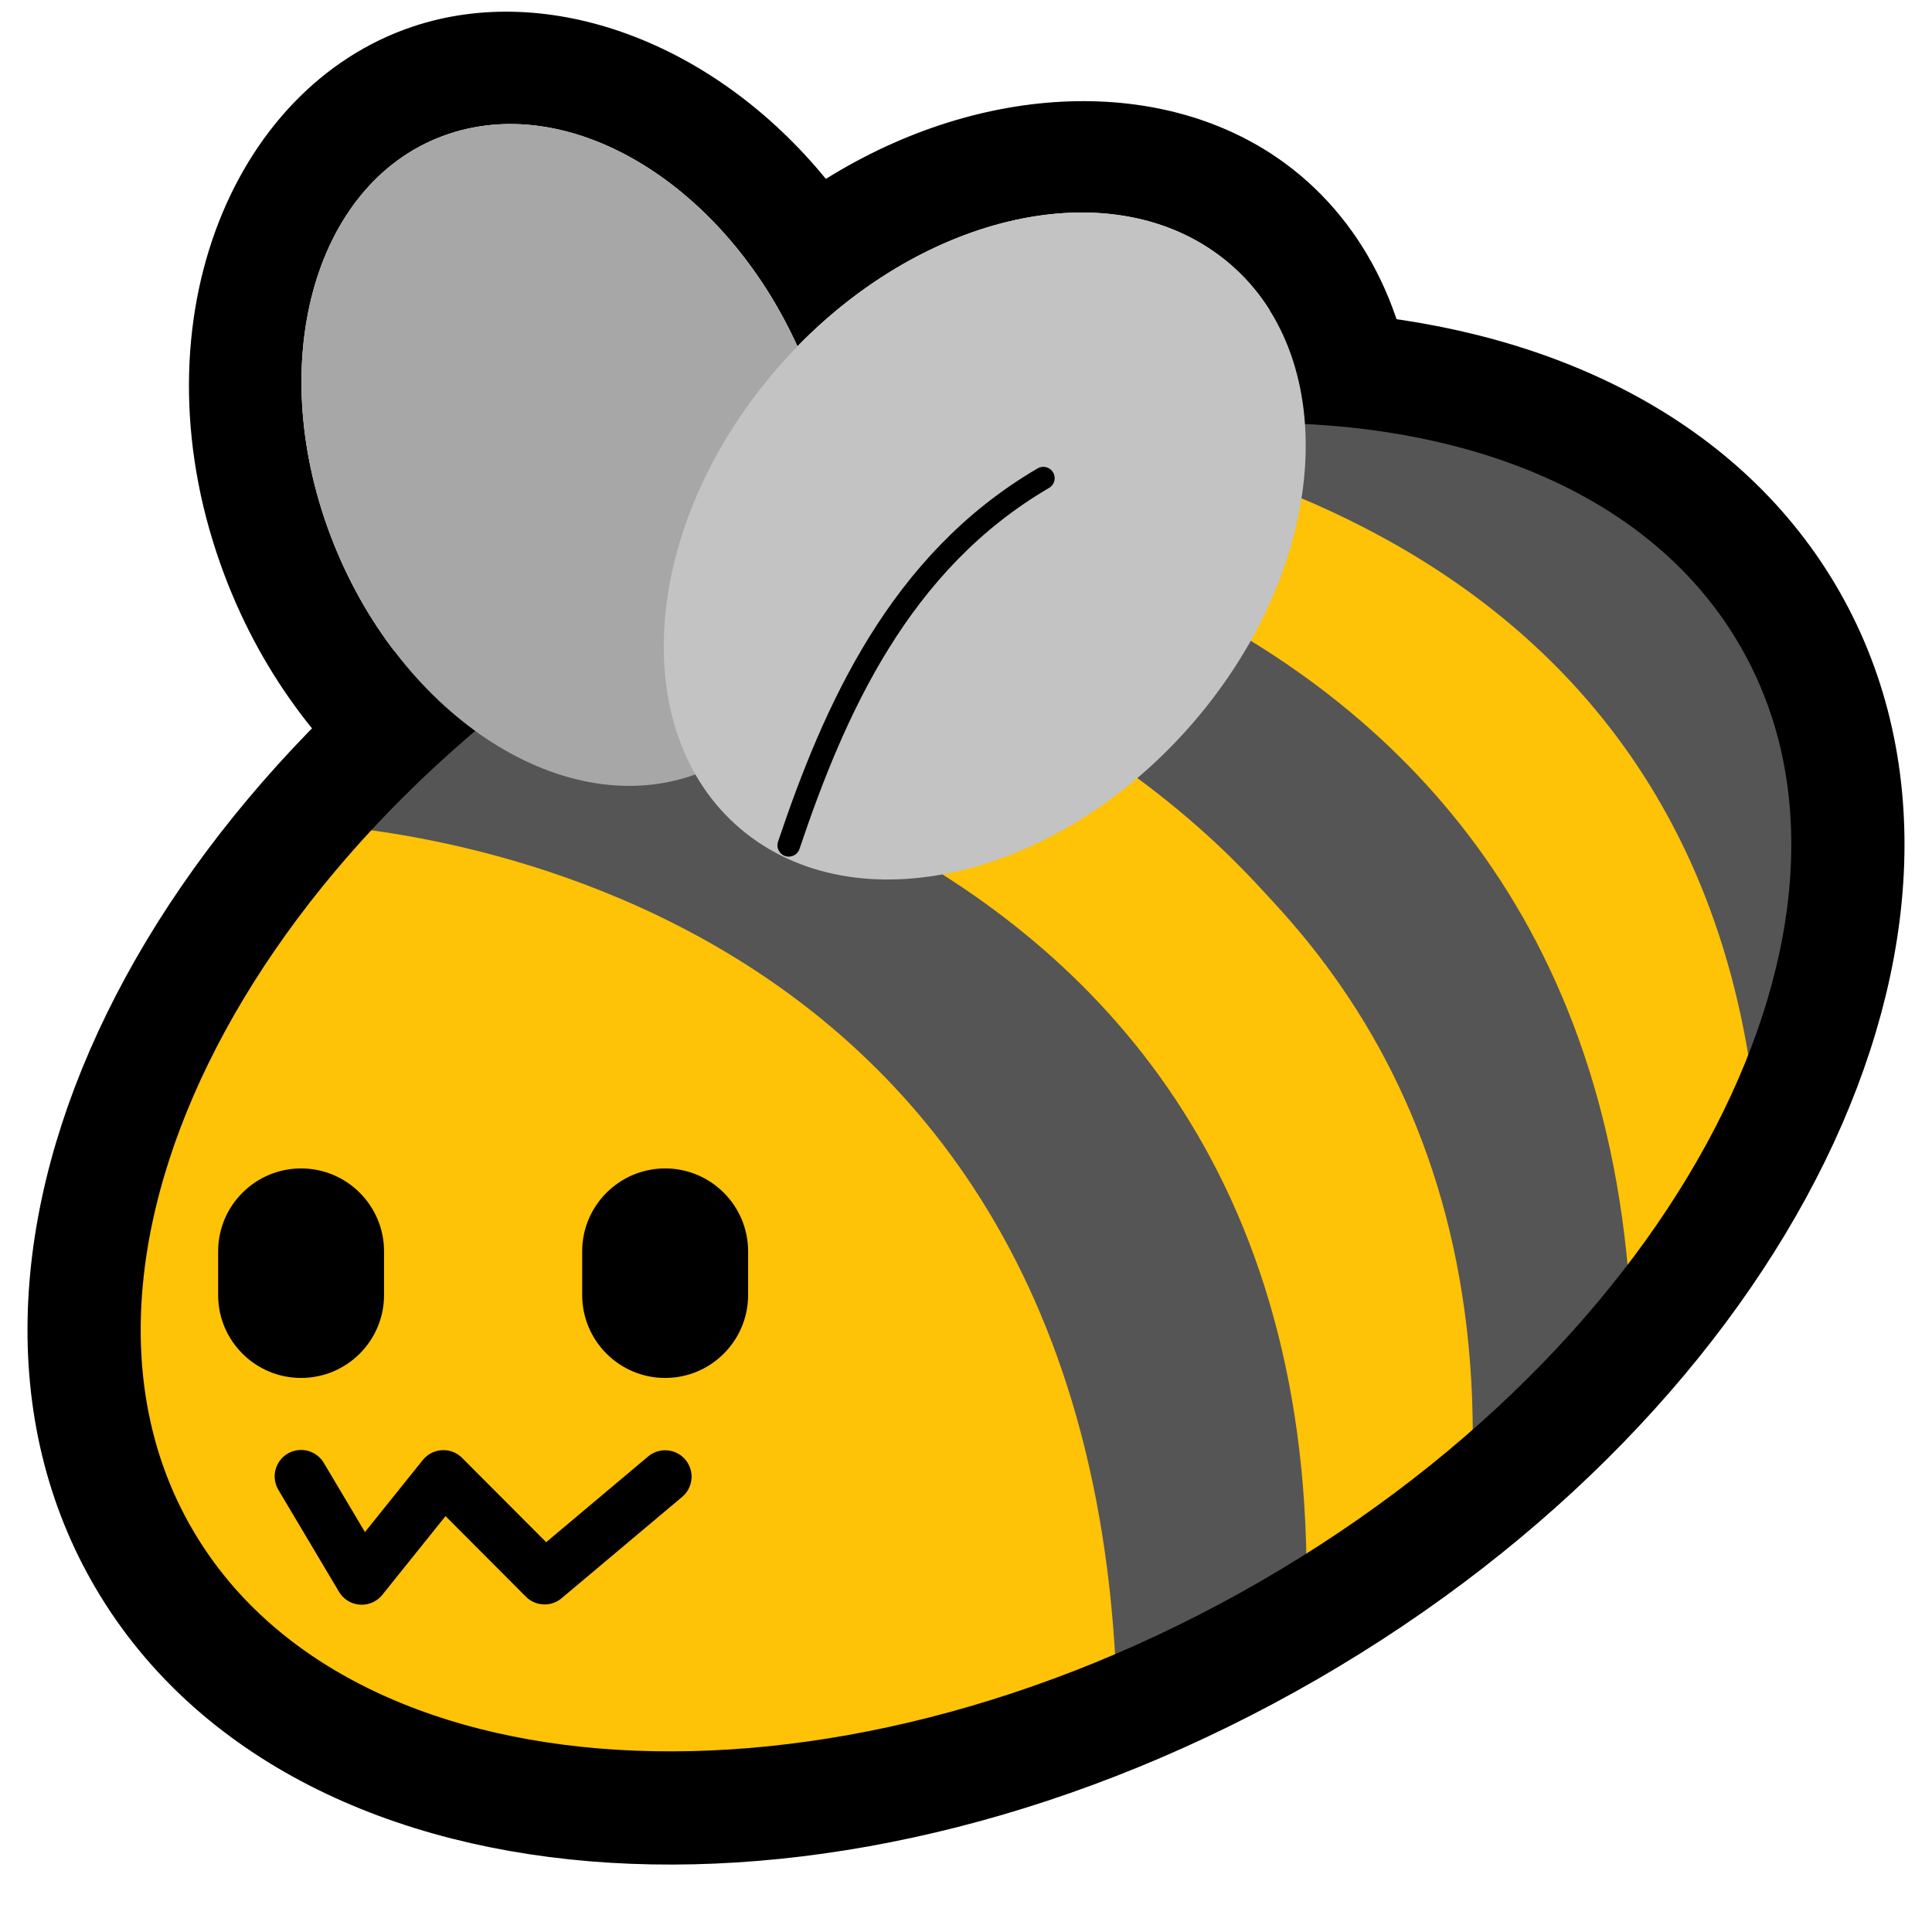
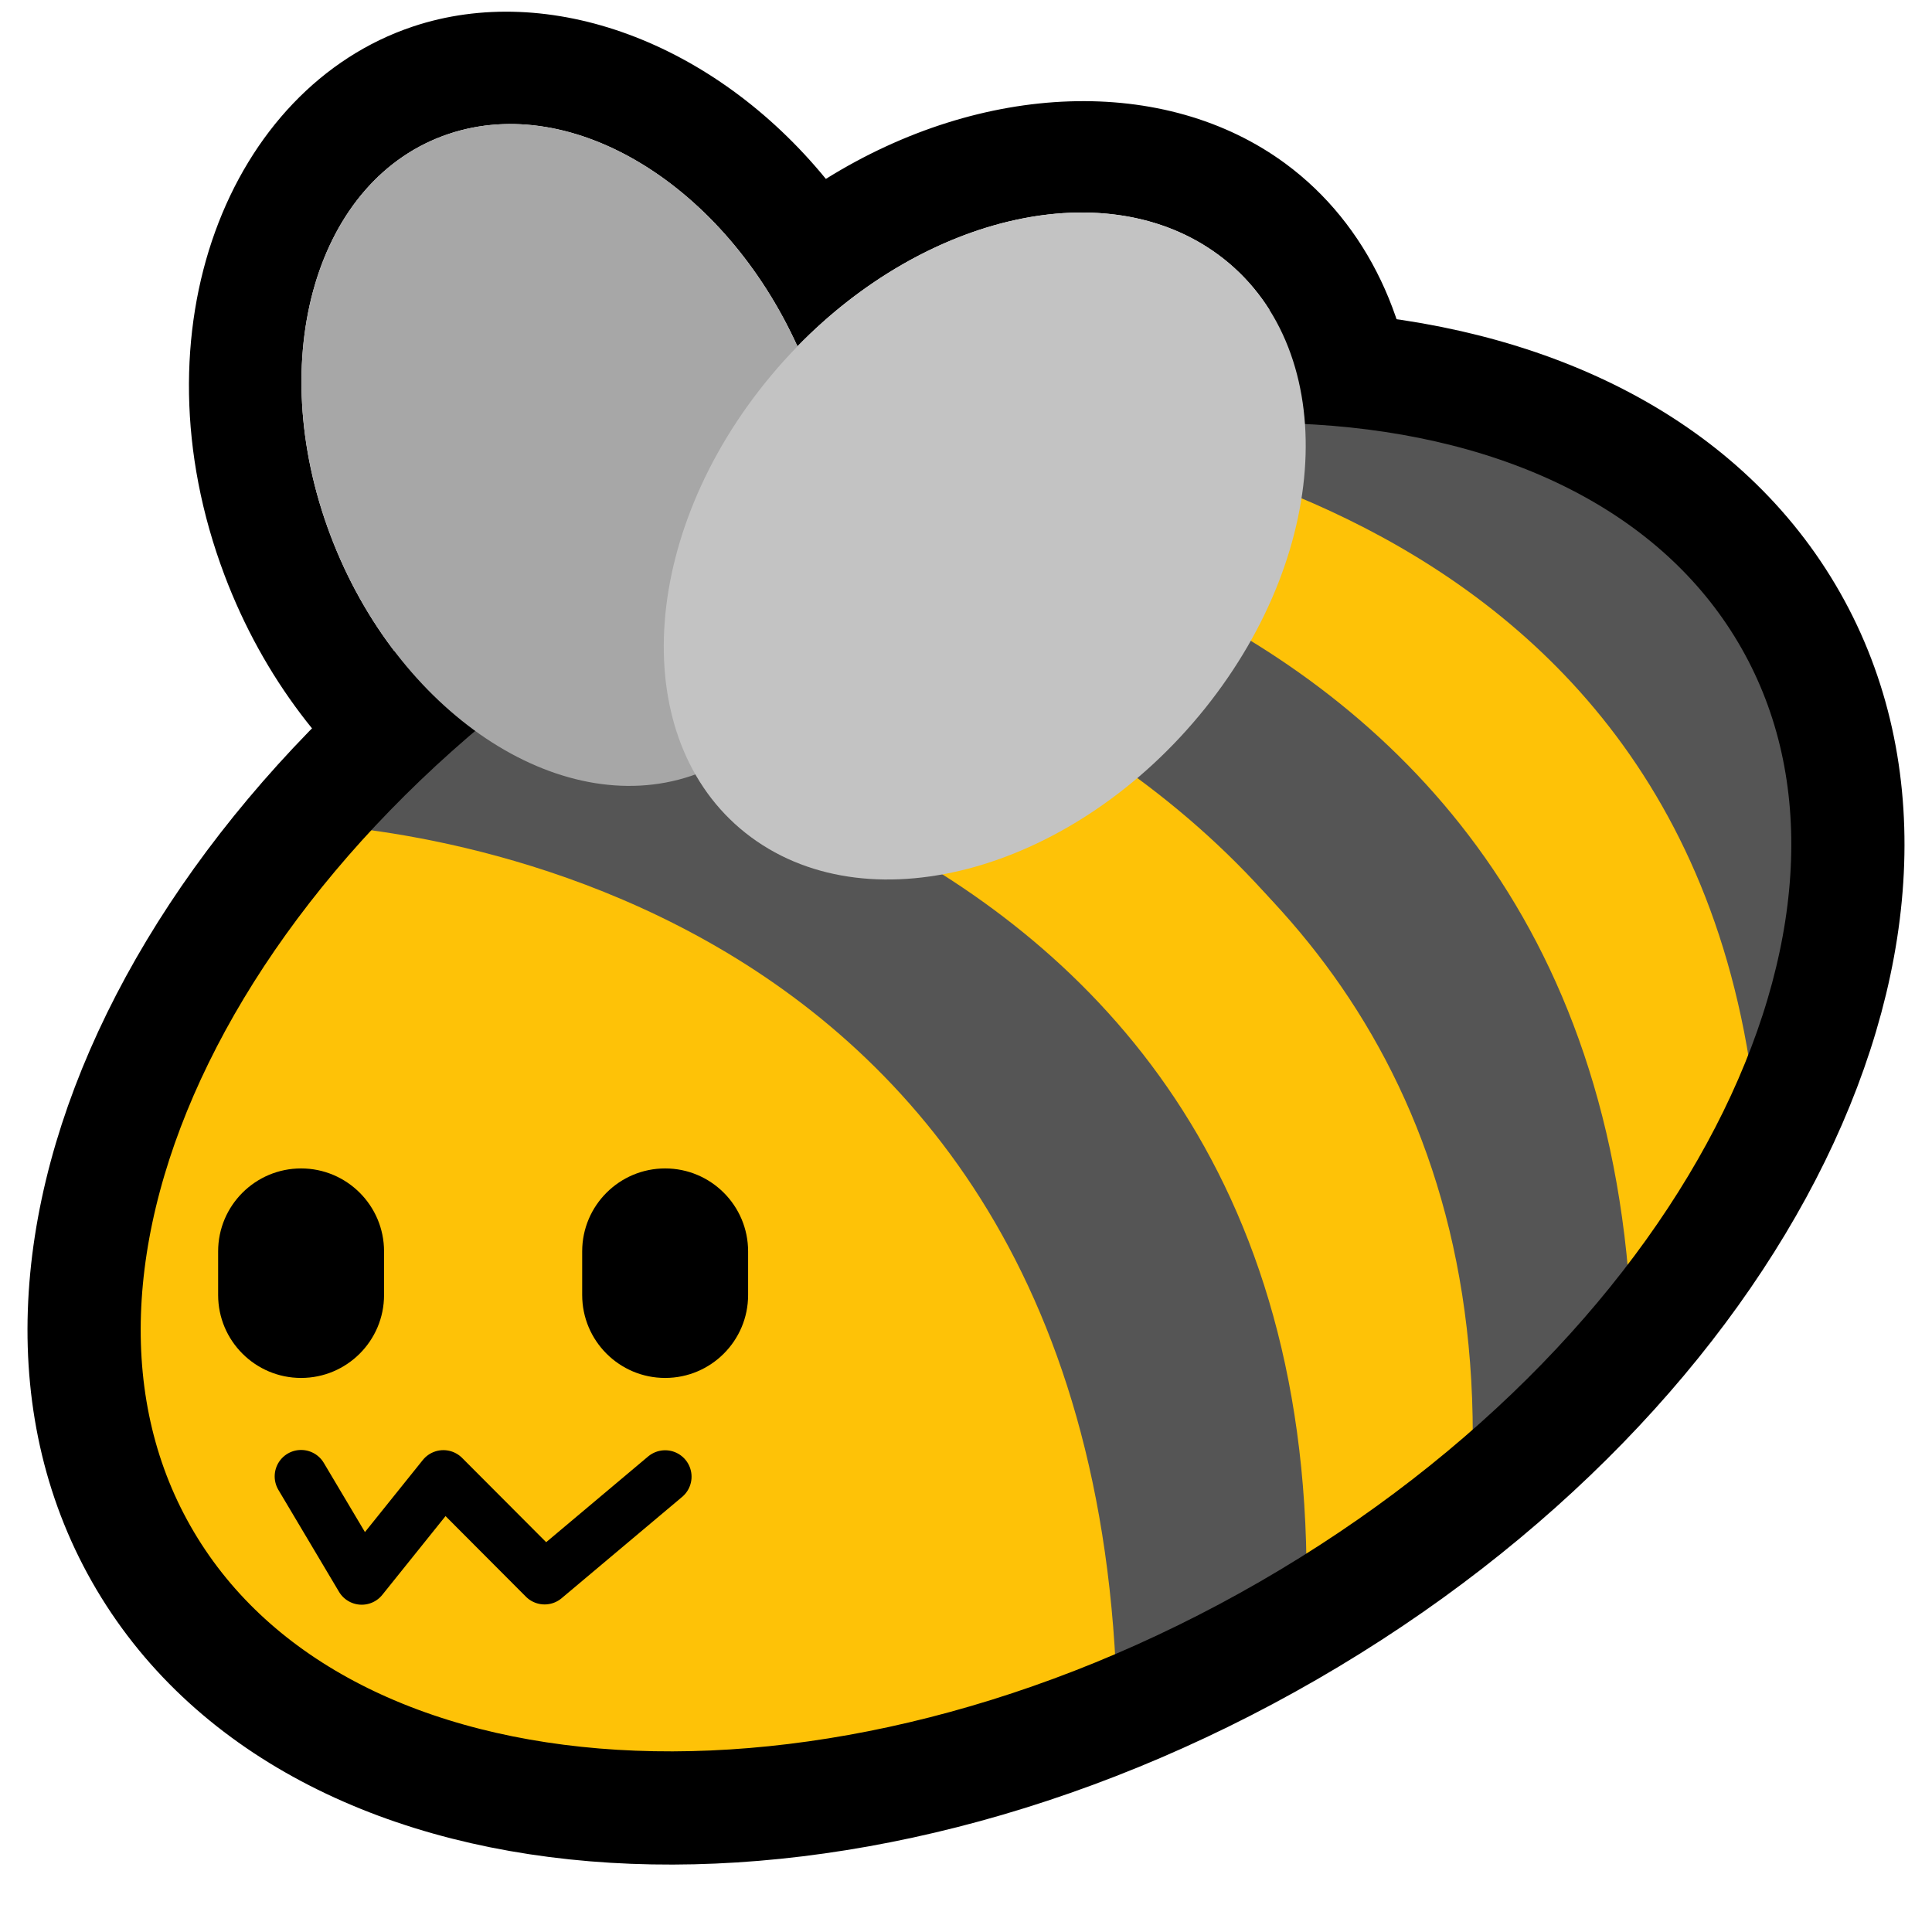
<svg xmlns="http://www.w3.org/2000/svg" width="100%" height="100%" viewBox="0 0 256 256" version="1.1" xml:space="preserve" style="fill-rule:evenodd;clip-rule:evenodd;stroke-linecap:round;stroke-linejoin:round;stroke-miterlimit:1.5;">
  <rect id="blobbee" x="0" y="0" width="256" height="256" style="fill:none;" />
  <path id="Wings-outline" d="M85.911,118.96C64.22,119.951 40.081,103.608 29.74,76.187C17.462,43.633 30.423,11.638 54.705,3.519C72.712,-2.502 94.597,5.565 109.433,23.705C130.196,10.768 154.388,9.924 170.338,21.686C192.186,37.798 194.54,74.364 171.369,103.256C148.655,131.579 112.048,138.809 90.631,123.014C88.938,121.766 87.365,120.412 85.911,118.96ZM92.141,102.617C93.99,105.847 96.453,108.67 99.534,110.942C115.64,122.82 142.585,115.171 159.667,93.871C176.749,72.572 177.541,45.636 161.435,33.758C146.642,22.849 122.705,28.412 105.665,45.894C96.041,24.687 76.012,12.211 59.461,17.745C41.949,23.6 34.92,47.416 43.775,70.894C52.629,94.372 74.036,108.68 91.548,102.824C91.747,102.758 91.945,102.689 92.141,102.617Z" />
  <path id="Body" d="M85.271,72.055C145.288,37.404 213.16,41.534 236.743,81.272C260.326,121.009 230.747,181.404 170.729,216.054C110.712,250.705 42.84,246.576 19.257,206.838C-4.326,167.1 25.253,106.706 85.271,72.055Z" style="fill:rgb(254,194,7);" />
  <g id="Stripes">
    <path d="M130.484,58.678C129.182,59.714 224.237,55.348 233.164,152.161C280.7,24.744 130.957,49.08 130.484,58.678Z" style="fill:rgb(85,85,85);" />
    <path d="M233.164,153.168C227.465,59.753 132.786,57.55 133.303,54.776L98.021,67.843C98.021,67.843 212.342,66.068 216.414,176.145L230.249,154.847" style="fill:rgb(254,194,7);" />
    <path d="M195.162,198.811L216.216,176.145C212.218,65.928 95.621,64.01 95.622,64.051L76.931,75.077C76.758,75.108 197.515,84.817 195.162,198.811Z" style="fill:rgb(85,85,85);" />
    <path d="M78.512,75.161L58.353,90.89C58.353,90.89 174.247,102.428 173.015,214.93L194.78,200.34C202.854,88.75 77.286,76.105 75.505,77.508" style="fill:rgb(254,194,7);" />
    <path d="M54.023,93.034L38.908,109.103C38.908,109.103 145.595,110.065 148.028,226.085L173.015,214.93C177.278,98.938 57.487,94.267 54.023,93.034Z" style="fill:rgb(85,85,85);" />
  </g>
  <path id="Body-outline" d="M85.271,72.055C145.288,37.404 213.16,41.534 236.743,81.272C260.326,121.009 230.747,181.404 170.729,216.054C110.712,250.705 42.84,246.576 19.257,206.838C-4.326,167.1 25.253,106.706 85.271,72.055Z" style="fill:none;stroke:black;stroke-width:15px;" />
  <g id="Wings">
    <path id="Back-wing" d="M59.461,17.745C76.973,11.89 98.38,26.197 107.234,49.675C116.089,73.154 109.06,96.969 91.548,102.824C74.036,108.68 52.629,94.372 43.775,70.894C34.92,47.416 41.949,23.6 59.461,17.745Z" style="fill:rgb(167,167,167);" />
-     <g id="Front-wing">
-       <path id="Front-wing-main" d="M161.435,33.758C177.541,45.636 176.749,72.572 159.667,93.871C142.585,115.171 115.64,122.82 99.534,110.942C83.427,99.064 84.219,72.128 101.301,50.829C118.383,29.529 145.328,21.88 161.435,33.758Z" style="fill:rgb(195,195,195);" />
-       <path id="Front-wing-line" d="M104.514,112.007C110.565,94.044 119.172,74.5 138.246,63.36" style="fill:none;stroke:black;stroke-width:3px;" />
-     </g>
+     <path id="Front-wing" d="M161.435,33.758C177.541,45.636 176.749,72.572 159.667,93.871C142.585,115.171 115.64,122.82 99.534,110.942C83.427,99.064 84.219,72.128 101.301,50.829C118.383,29.529 145.328,21.88 161.435,33.758Z" style="fill:rgb(195,195,195);" />
  </g>
  <g id="Face">
    <path id="Mouth" d="M39.896,195.627L47.929,209.133L58.753,195.651L72.162,209.096L88.135,195.667" style="fill:none;stroke:black;stroke-width:7px;" />
    <path id="Right-eye" d="M99.128,165.816L99.128,171.592C99.128,177.659 94.202,182.585 88.135,182.585C82.068,182.585 77.142,177.659 77.142,171.592L77.142,165.816C77.142,159.749 82.068,154.823 88.135,154.823C94.202,154.823 99.128,159.749 99.128,165.816Z" />
    <path id="Left-eye" d="M50.889,165.816L50.889,171.592C50.889,177.659 45.963,182.585 39.896,182.585C33.828,182.585 28.903,177.659 28.903,171.592L28.903,165.816C28.903,159.749 33.828,154.823 39.896,154.823C45.963,154.823 50.889,159.749 50.889,165.816Z" />
  </g>
</svg>
